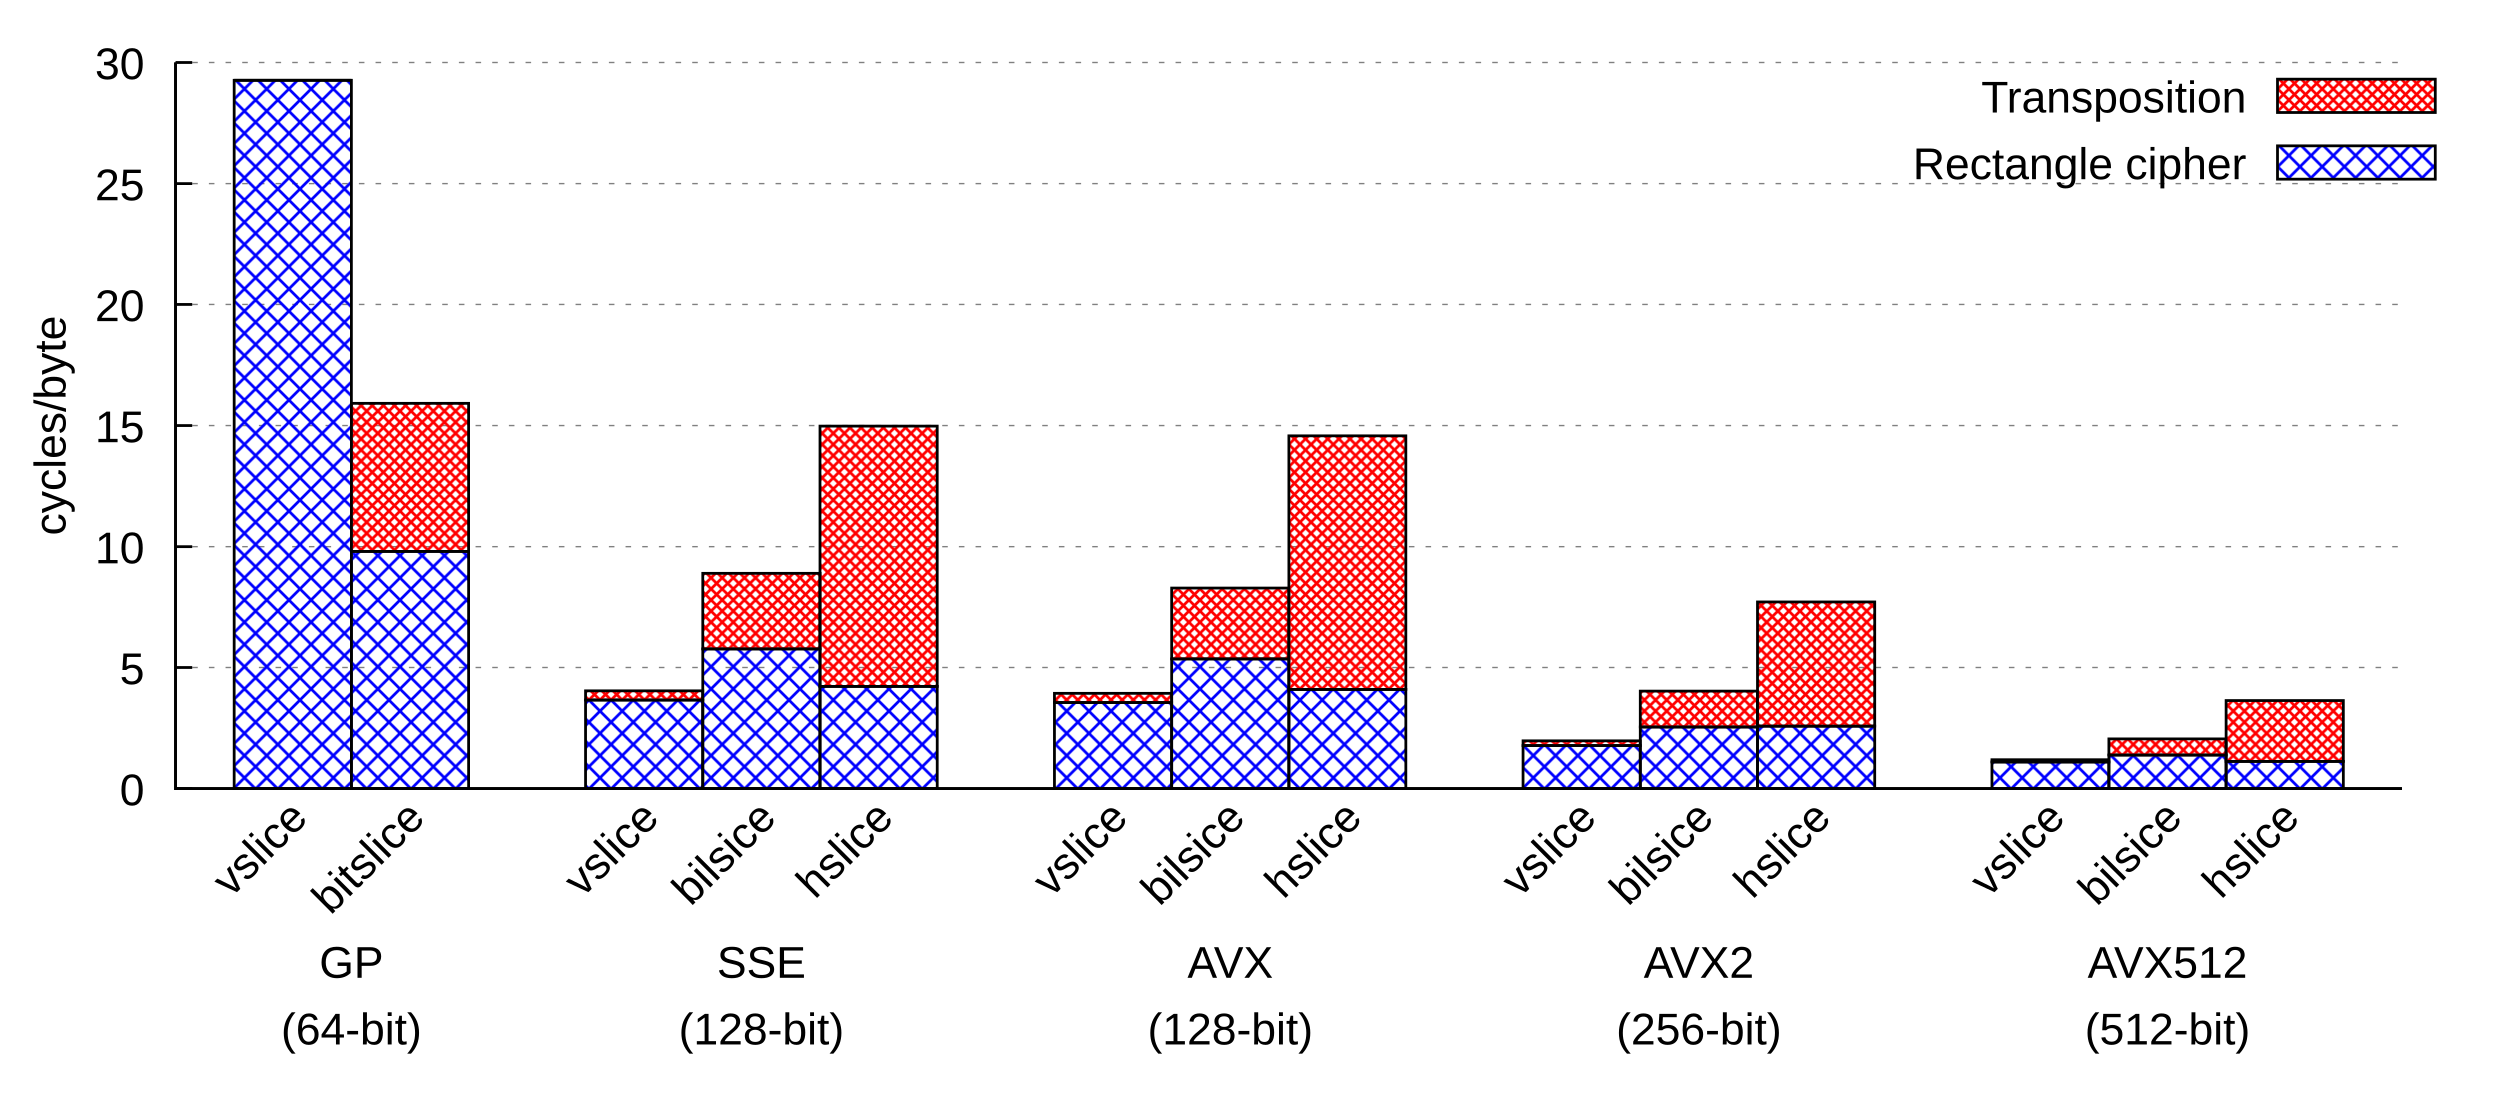
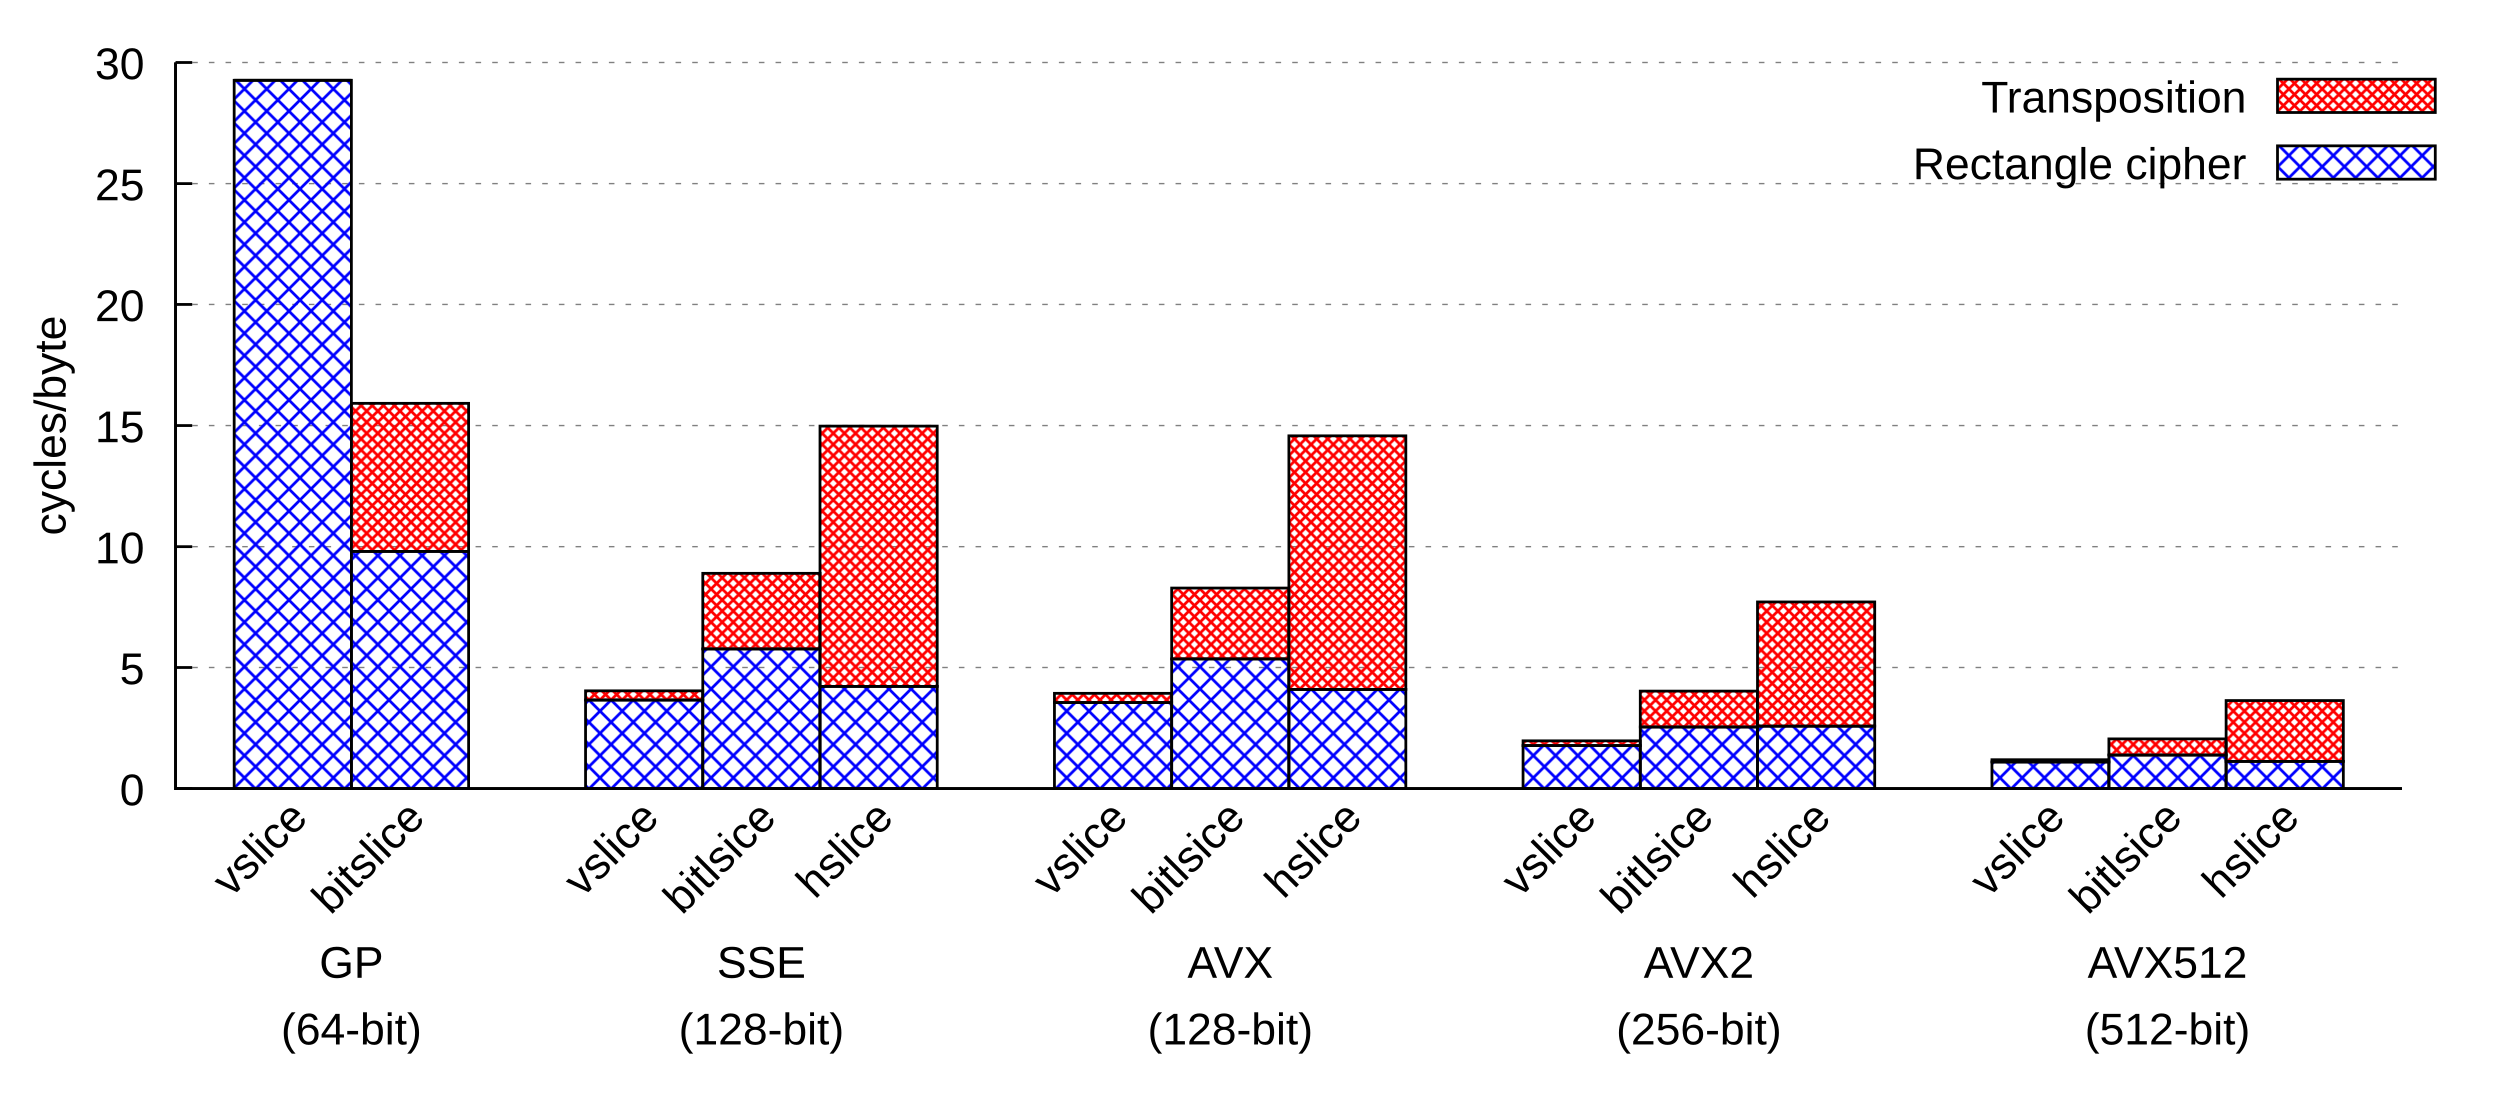
<svg xmlns="http://www.w3.org/2000/svg" xmlns:xlink="http://www.w3.org/1999/xlink" width="900" height="400" viewBox="0 0 900 400">
  <g id="gnuplot_canvas">
    <rect x="0" y="0" width="900" height="400" fill="none" />
    <defs>
      <circle id="gpDot" r="0.5" stroke-width="0.5" />
      <path id="gpPt0" stroke-width="0.167" stroke="currentColor" d="M-1,0 h2 M0,-1 v2" />
      <path id="gpPt1" stroke-width="0.167" stroke="currentColor" d="M-1,-1 L1,1 M1,-1 L-1,1" />
      <path id="gpPt2" stroke-width="0.167" stroke="currentColor" d="M-1,0 L1,0 M0,-1 L0,1 M-1,-1 L1,1 M-1,1 L1,-1" />
      <rect id="gpPt3" stroke-width="0.167" stroke="currentColor" x="-1" y="-1" width="2" height="2" />
      <rect id="gpPt4" stroke-width="0.167" stroke="currentColor" fill="currentColor" x="-1" y="-1" width="2" height="2" />
      <circle id="gpPt5" stroke-width="0.167" stroke="currentColor" cx="0" cy="0" r="1" />
      <use xlink:href="#gpPt5" id="gpPt6" fill="currentColor" stroke="none" />
      <path id="gpPt7" stroke-width="0.167" stroke="currentColor" d="M0,-1.33 L-1.33,0.67 L1.33,0.67 z" />
      <use xlink:href="#gpPt7" id="gpPt8" fill="currentColor" stroke="none" />
      <use xlink:href="#gpPt7" id="gpPt9" stroke="currentColor" transform="rotate(180)" />
      <use xlink:href="#gpPt9" id="gpPt10" fill="currentColor" stroke="none" />
      <use xlink:href="#gpPt3" id="gpPt11" stroke="currentColor" transform="rotate(45)" />
      <use xlink:href="#gpPt11" id="gpPt12" fill="currentColor" stroke="none" />
      <path id="gpPt13" stroke-width="0.167" stroke="currentColor" d="M0,1.330 L1.265,0.411 L0.782,-1.067 L-0.782,-1.076 L-1.265,0.411 z" />
      <use xlink:href="#gpPt13" id="gpPt14" fill="currentColor" stroke="none" />
      <filter id="textbox" filterUnits="objectBoundingBox" x="0" y="0" height="1" width="1">
        <feFlood flood-color="white" flood-opacity="1" result="bgnd" />
        <feComposite in="SourceGraphic" in2="bgnd" operator="atop" />
      </filter>
      <filter id="greybox" filterUnits="objectBoundingBox" x="0" y="0" height="1" width="1">
        <feFlood flood-color="lightgrey" flood-opacity="1" result="grey" />
        <feComposite in="SourceGraphic" in2="grey" operator="atop" />
      </filter>
    </defs>
    <g fill="none" color="white" stroke="currentColor" stroke-width="1.00" stroke-linecap="butt" stroke-linejoin="miter">
</g>
    <g fill="none" color="black" stroke="currentColor" stroke-width="1.00" stroke-linecap="butt" stroke-linejoin="miter">
</g>
    <g fill="none" color="black" stroke="black" stroke-width="0.50" stroke-linecap="butt" stroke-linejoin="miter">
</g>
    <g fill="none" color="gray" stroke="currentColor" stroke-width="0.50" stroke-linecap="butt" stroke-linejoin="miter">
      <path stroke="gray" stroke-dasharray="2,4" class="gridline" d="M63.2,283.9 L864.7,283.9  " />
    </g>
    <g fill="none" color="gray" stroke="gray" stroke-width="1.00" stroke-linecap="butt" stroke-linejoin="miter">
</g>
    <g fill="none" color="black" stroke="currentColor" stroke-width="1.00" stroke-linecap="butt" stroke-linejoin="miter">
      <path stroke="black" d="M63.2,283.9 L69.2,283.9  " />
      <g transform="translate(52.0,289.9)" stroke="none" fill="black" font-family="Arial" font-size="16.00" text-anchor="end">
        <text>
          <tspan font-family="Arial"> 0</tspan>
        </text>
      </g>
    </g>
    <g fill="none" color="black" stroke="currentColor" stroke-width="1.00" stroke-linecap="butt" stroke-linejoin="miter">
</g>
    <g fill="none" color="black" stroke="black" stroke-width="0.50" stroke-linecap="butt" stroke-linejoin="miter">
</g>
    <g fill="none" color="gray" stroke="currentColor" stroke-width="0.50" stroke-linecap="butt" stroke-linejoin="miter">
      <path stroke="gray" stroke-dasharray="2,4" class="gridline" d="M63.2,240.3 L864.7,240.3  " />
    </g>
    <g fill="none" color="gray" stroke="gray" stroke-width="1.00" stroke-linecap="butt" stroke-linejoin="miter">
</g>
    <g fill="none" color="black" stroke="currentColor" stroke-width="1.00" stroke-linecap="butt" stroke-linejoin="miter">
      <path stroke="black" d="M63.2,240.3 L69.2,240.3  " />
      <g transform="translate(52.0,246.3)" stroke="none" fill="black" font-family="Arial" font-size="16.00" text-anchor="end">
        <text>
          <tspan font-family="Arial"> 5</tspan>
        </text>
      </g>
    </g>
    <g fill="none" color="black" stroke="currentColor" stroke-width="1.00" stroke-linecap="butt" stroke-linejoin="miter">
</g>
    <g fill="none" color="black" stroke="black" stroke-width="0.50" stroke-linecap="butt" stroke-linejoin="miter">
</g>
    <g fill="none" color="gray" stroke="currentColor" stroke-width="0.50" stroke-linecap="butt" stroke-linejoin="miter">
      <path stroke="gray" stroke-dasharray="2,4" class="gridline" d="M63.2,196.8 L864.7,196.8  " />
    </g>
    <g fill="none" color="gray" stroke="gray" stroke-width="1.00" stroke-linecap="butt" stroke-linejoin="miter">
</g>
    <g fill="none" color="black" stroke="currentColor" stroke-width="1.00" stroke-linecap="butt" stroke-linejoin="miter">
      <path stroke="black" d="M63.2,196.8 L69.2,196.8  " />
      <g transform="translate(52.0,202.8)" stroke="none" fill="black" font-family="Arial" font-size="16.00" text-anchor="end">
        <text>
          <tspan font-family="Arial"> 10</tspan>
        </text>
      </g>
    </g>
    <g fill="none" color="black" stroke="currentColor" stroke-width="1.00" stroke-linecap="butt" stroke-linejoin="miter">
</g>
    <g fill="none" color="black" stroke="black" stroke-width="0.50" stroke-linecap="butt" stroke-linejoin="miter">
</g>
    <g fill="none" color="gray" stroke="currentColor" stroke-width="0.50" stroke-linecap="butt" stroke-linejoin="miter">
      <path stroke="gray" stroke-dasharray="2,4" class="gridline" d="M63.2,153.2 L864.7,153.2  " />
    </g>
    <g fill="none" color="gray" stroke="gray" stroke-width="1.00" stroke-linecap="butt" stroke-linejoin="miter">
</g>
    <g fill="none" color="black" stroke="currentColor" stroke-width="1.00" stroke-linecap="butt" stroke-linejoin="miter">
      <path stroke="black" d="M63.2,153.2 L69.2,153.2  " />
      <g transform="translate(52.0,159.2)" stroke="none" fill="black" font-family="Arial" font-size="16.00" text-anchor="end">
        <text>
          <tspan font-family="Arial"> 15</tspan>
        </text>
      </g>
    </g>
    <g fill="none" color="black" stroke="currentColor" stroke-width="1.00" stroke-linecap="butt" stroke-linejoin="miter">
</g>
    <g fill="none" color="black" stroke="black" stroke-width="0.50" stroke-linecap="butt" stroke-linejoin="miter">
</g>
    <g fill="none" color="gray" stroke="currentColor" stroke-width="0.50" stroke-linecap="butt" stroke-linejoin="miter">
      <path stroke="gray" stroke-dasharray="2,4" class="gridline" d="M63.2,109.6 L864.7,109.6  " />
    </g>
    <g fill="none" color="gray" stroke="gray" stroke-width="1.00" stroke-linecap="butt" stroke-linejoin="miter">
</g>
    <g fill="none" color="black" stroke="currentColor" stroke-width="1.00" stroke-linecap="butt" stroke-linejoin="miter">
      <path stroke="black" d="M63.2,109.6 L69.2,109.6  " />
      <g transform="translate(52.0,115.6)" stroke="none" fill="black" font-family="Arial" font-size="16.00" text-anchor="end">
        <text>
          <tspan font-family="Arial"> 20</tspan>
        </text>
      </g>
    </g>
    <g fill="none" color="black" stroke="currentColor" stroke-width="1.00" stroke-linecap="butt" stroke-linejoin="miter">
</g>
    <g fill="none" color="black" stroke="black" stroke-width="0.50" stroke-linecap="butt" stroke-linejoin="miter">
</g>
    <g fill="none" color="gray" stroke="currentColor" stroke-width="0.50" stroke-linecap="butt" stroke-linejoin="miter">
      <path stroke="gray" stroke-dasharray="2,4" class="gridline" d="M63.2,66.1 L864.7,66.1  " />
    </g>
    <g fill="none" color="gray" stroke="gray" stroke-width="1.00" stroke-linecap="butt" stroke-linejoin="miter">
</g>
    <g fill="none" color="black" stroke="currentColor" stroke-width="1.00" stroke-linecap="butt" stroke-linejoin="miter">
      <path stroke="black" d="M63.2,66.1 L69.2,66.1  " />
      <g transform="translate(52.0,72.1)" stroke="none" fill="black" font-family="Arial" font-size="16.00" text-anchor="end">
        <text>
          <tspan font-family="Arial"> 25</tspan>
        </text>
      </g>
    </g>
    <g fill="none" color="black" stroke="currentColor" stroke-width="1.00" stroke-linecap="butt" stroke-linejoin="miter">
</g>
    <g fill="none" color="black" stroke="black" stroke-width="0.50" stroke-linecap="butt" stroke-linejoin="miter">
</g>
    <g fill="none" color="gray" stroke="currentColor" stroke-width="0.50" stroke-linecap="butt" stroke-linejoin="miter">
      <path stroke="gray" stroke-dasharray="2,4" class="gridline" d="M63.2,22.5 L864.7,22.5  " />
    </g>
    <g fill="none" color="gray" stroke="gray" stroke-width="1.00" stroke-linecap="butt" stroke-linejoin="miter">
</g>
    <g fill="none" color="black" stroke="currentColor" stroke-width="1.00" stroke-linecap="butt" stroke-linejoin="miter">
      <path stroke="black" d="M63.2,22.5 L69.2,22.5  " />
      <g transform="translate(52.0,28.5)" stroke="none" fill="black" font-family="Arial" font-size="16.00" text-anchor="end">
        <text>
          <tspan font-family="Arial"> 30</tspan>
        </text>
      </g>
    </g>
    <g fill="none" color="black" stroke="currentColor" stroke-width="1.00" stroke-linecap="butt" stroke-linejoin="miter">
      <path stroke="black" d="M105.4,283.9  " />
      <g transform="translate(111.4,295.1) rotate(-45)" stroke="none" fill="black" font-family="Arial" font-size="16.00" text-anchor="end">
        <text>
          <tspan font-family="Arial">vslice</tspan>
        </text>
      </g>
    </g>
    <g fill="none" color="black" stroke="currentColor" stroke-width="1.00" stroke-linecap="butt" stroke-linejoin="miter">
      <path stroke="black" d="M147.6,283.9  " />
      <g transform="translate(153.6,295.1) rotate(-45)" stroke="none" fill="black" font-family="Arial" font-size="16.00" text-anchor="end">
        <text>
          <tspan font-family="Arial">bitslice</tspan>
        </text>
      </g>
    </g>
    <g fill="none" color="black" stroke="currentColor" stroke-width="1.00" stroke-linecap="butt" stroke-linejoin="miter">
      <path stroke="black" d="M231.9,283.9  " />
      <g transform="translate(237.9,295.1) rotate(-45)" stroke="none" fill="black" font-family="Arial" font-size="16.00" text-anchor="end">
        <text>
          <tspan font-family="Arial">vslice</tspan>
        </text>
      </g>
    </g>
    <g fill="none" color="black" stroke="currentColor" stroke-width="1.00" stroke-linecap="butt" stroke-linejoin="miter">
      <path stroke="black" d="M274.1,283.9  " />
      <g transform="translate(280.1,295.1) rotate(-45)" stroke="none" fill="black" font-family="Arial" font-size="16.00" text-anchor="end">
        <text>
-           <tspan font-family="Arial">bilsice</tspan>
+           <tspan font-family="Arial">bitlsice</tspan>
        </text>
      </g>
    </g>
    <g fill="none" color="black" stroke="currentColor" stroke-width="1.00" stroke-linecap="butt" stroke-linejoin="miter">
      <path stroke="black" d="M316.3,283.9  " />
      <g transform="translate(322.3,295.1) rotate(-45)" stroke="none" fill="black" font-family="Arial" font-size="16.00" text-anchor="end">
        <text>
          <tspan font-family="Arial">hslice</tspan>
        </text>
      </g>
    </g>
    <g fill="none" color="black" stroke="currentColor" stroke-width="1.00" stroke-linecap="butt" stroke-linejoin="miter">
      <path stroke="black" d="M400.7,283.9  " />
      <g transform="translate(406.7,295.1) rotate(-45)" stroke="none" fill="black" font-family="Arial" font-size="16.00" text-anchor="end">
        <text>
          <tspan font-family="Arial">vslice</tspan>
        </text>
      </g>
    </g>
    <g fill="none" color="black" stroke="currentColor" stroke-width="1.00" stroke-linecap="butt" stroke-linejoin="miter">
      <path stroke="black" d="M442.9,283.9  " />
      <g transform="translate(448.9,295.1) rotate(-45)" stroke="none" fill="black" font-family="Arial" font-size="16.00" text-anchor="end">
        <text>
-           <tspan font-family="Arial">bilsice</tspan>
+           <tspan font-family="Arial">bitlsice</tspan>
        </text>
      </g>
    </g>
    <g fill="none" color="black" stroke="currentColor" stroke-width="1.00" stroke-linecap="butt" stroke-linejoin="miter">
      <path stroke="black" d="M485.0,283.9  " />
      <g transform="translate(491.0,295.1) rotate(-45)" stroke="none" fill="black" font-family="Arial" font-size="16.00" text-anchor="end">
        <text>
          <tspan font-family="Arial">hslice</tspan>
        </text>
      </g>
    </g>
    <g fill="none" color="black" stroke="currentColor" stroke-width="1.00" stroke-linecap="butt" stroke-linejoin="miter">
      <path stroke="black" d="M569.4,283.9  " />
      <g transform="translate(575.4,295.1) rotate(-45)" stroke="none" fill="black" font-family="Arial" font-size="16.00" text-anchor="end">
        <text>
          <tspan font-family="Arial">vslice</tspan>
        </text>
      </g>
    </g>
    <g fill="none" color="black" stroke="currentColor" stroke-width="1.00" stroke-linecap="butt" stroke-linejoin="miter">
      <path stroke="black" d="M611.6,283.9  " />
      <g transform="translate(617.6,295.1) rotate(-45)" stroke="none" fill="black" font-family="Arial" font-size="16.00" text-anchor="end">
        <text>
-           <tspan font-family="Arial">bilsice</tspan>
+           <tspan font-family="Arial">bitlsice</tspan>
        </text>
      </g>
    </g>
    <g fill="none" color="black" stroke="currentColor" stroke-width="1.00" stroke-linecap="butt" stroke-linejoin="miter">
      <path stroke="black" d="M653.8,283.9  " />
      <g transform="translate(659.8,295.1) rotate(-45)" stroke="none" fill="black" font-family="Arial" font-size="16.00" text-anchor="end">
        <text>
          <tspan font-family="Arial">hslice</tspan>
        </text>
      </g>
    </g>
    <g fill="none" color="black" stroke="currentColor" stroke-width="1.00" stroke-linecap="butt" stroke-linejoin="miter">
      <path stroke="black" d="M738.1,283.9  " />
      <g transform="translate(744.1,295.1) rotate(-45)" stroke="none" fill="black" font-family="Arial" font-size="16.00" text-anchor="end">
        <text>
          <tspan font-family="Arial">vslice</tspan>
        </text>
      </g>
    </g>
    <g fill="none" color="black" stroke="currentColor" stroke-width="1.00" stroke-linecap="butt" stroke-linejoin="miter">
      <path stroke="black" d="M780.3,283.9  " />
      <g transform="translate(786.3,295.1) rotate(-45)" stroke="none" fill="black" font-family="Arial" font-size="16.00" text-anchor="end">
        <text>
-           <tspan font-family="Arial">bilsice</tspan>
+           <tspan font-family="Arial">bitlsice</tspan>
        </text>
      </g>
    </g>
    <g fill="none" color="black" stroke="currentColor" stroke-width="1.00" stroke-linecap="butt" stroke-linejoin="miter">
      <path stroke="black" d="M822.5,283.9  " />
      <g transform="translate(828.5,295.1) rotate(-45)" stroke="none" fill="black" font-family="Arial" font-size="16.00" text-anchor="end">
        <text>
          <tspan font-family="Arial">hslice</tspan>
        </text>
      </g>
    </g>
    <g fill="none" color="black" stroke="currentColor" stroke-width="1.00" stroke-linecap="butt" stroke-linejoin="miter">
</g>
    <g fill="none" color="black" stroke="currentColor" stroke-width="1.00" stroke-linecap="butt" stroke-linejoin="miter">
      <path stroke="black" d="M63.2,22.5 L63.2,283.9 L864.7,283.9 M864.7,22.5 M63.2,22.5  " />
    </g>
    <g fill="none" color="black" stroke="currentColor" stroke-width="1.00" stroke-linecap="butt" stroke-linejoin="miter">
      <g transform="translate(23.6,153.2) rotate(270)" stroke="none" fill="black" font-family="Arial" font-size="16.00" text-anchor="middle">
        <text>
          <tspan font-family="Arial">cycles/byte</tspan>
        </text>
      </g>
    </g>
    <g fill="none" color="black" stroke="currentColor" stroke-width="1.00" stroke-linecap="butt" stroke-linejoin="miter">
      <g transform="translate(463.9,389.2)" stroke="none" fill="black" font-family="Arial" font-size="16.00" text-anchor="middle">
        <text>
          <tspan font-family="Arial"> </tspan>
        </text>
      </g>
    </g>
    <g fill="none" color="black" stroke="currentColor" stroke-width="1.00" stroke-linecap="butt" stroke-linejoin="miter">
</g>
    <g id="gnuplot_plot_1">
      <g fill="none" color="black" stroke="currentColor" stroke-width="1.00" stroke-linecap="butt" stroke-linejoin="miter">
        <defs>
          <pattern id="gpPat1" patternUnits="userSpaceOnUse" x="0" y="0" width="8" height="8">
            <path style="fill:none; stroke:rgb(0,0,255)" d="M0,0 L8,8 M0,8 L8,0" />
          </pattern>
        </defs>
        <g stroke="none" shape-rendering="crispEdges">
          <polygon fill="url(#gpPat1)" points="84.3,283.9 126.6,283.9 126.6,28.8 84.3,28.8 " />
        </g>
        <path stroke="rgb(  0,   0,   0)" d="M126.5,283.9 L126.5,28.9 L84.3,28.9 L84.3,283.9 L126.5,283.9 Z  " />
      </g>
      <g fill="none" color="black" stroke="currentColor" stroke-width="1.00" stroke-linecap="butt" stroke-linejoin="miter">
        <defs>
          <pattern id="gpPat2" patternUnits="userSpaceOnUse" x="0" y="0" width="8" height="8">
            <path style="fill:none; stroke:rgb(255,0,0)" d="M0,0 L8,8 M0,8 L8,0 M0,4 L4,8 L8,4 L4,0 L0,4" />
          </pattern>
        </defs>
        <g stroke="none" shape-rendering="crispEdges">
          <polygon fill="url(#gpPat2)" points="84.3,28.9 126.6,28.9 126.6,28.8 84.3,28.8 " />
        </g>
        <path stroke="rgb(  0,   0,   0)" d="M126.5,28.9 L84.3,28.9 L126.5,28.9 Z  " />
      </g>
      <g fill="none" color="black" stroke="currentColor" stroke-width="1.00" stroke-linecap="butt" stroke-linejoin="miter">
</g>
    </g>
    <g id="gnuplot_plot_2">
      <g fill="none" color="black" stroke="currentColor" stroke-width="1.00" stroke-linecap="butt" stroke-linejoin="miter">
        <defs>
          <pattern id="gpPat3" patternUnits="userSpaceOnUse" x="0" y="0" width="8" height="8">
            <path style="fill:none; stroke:rgb(0,0,255)" d="M0,0 L8,8 M0,8 L8,0" />
          </pattern>
        </defs>
        <g stroke="none" shape-rendering="crispEdges">
          <polygon fill="url(#gpPat3)" points="126.5,283.9 168.8,283.9 168.8,198.4 126.5,198.4 " />
        </g>
        <path stroke="rgb(  0,   0,   0)" d="M168.7,283.9 L168.7,198.5 L126.5,198.5 L126.5,283.9 L168.7,283.9 Z  " />
      </g>
      <g fill="none" color="black" stroke="currentColor" stroke-width="1.00" stroke-linecap="butt" stroke-linejoin="miter">
        <defs>
          <pattern id="gpPat4" patternUnits="userSpaceOnUse" x="0" y="0" width="8" height="8">
            <path style="fill:none; stroke:rgb(255,0,0)" d="M0,0 L8,8 M0,8 L8,0 M0,4 L4,8 L8,4 L4,0 L0,4" />
          </pattern>
        </defs>
        <g stroke="none" shape-rendering="crispEdges">
          <polygon fill="url(#gpPat4)" points="126.5,198.5 168.8,198.5 168.8,145.1 126.5,145.1 " />
        </g>
        <path stroke="rgb(  0,   0,   0)" d="M168.7,198.5 L168.7,145.2 L126.5,145.2 L126.5,198.5 L168.7,198.5 Z  " />
      </g>
      <g fill="none" color="black" stroke="currentColor" stroke-width="1.00" stroke-linecap="butt" stroke-linejoin="miter">
</g>
    </g>
    <g id="gnuplot_plot_3">
      <g fill="none" color="black" stroke="currentColor" stroke-width="1.00" stroke-linecap="butt" stroke-linejoin="miter">
        <defs>
          <pattern id="gpPat5" patternUnits="userSpaceOnUse" x="0" y="0" width="8" height="8">
            <path style="fill:none; stroke:rgb(0,0,255)" d="M0,0 L8,8 M0,8 L8,0" />
          </pattern>
        </defs>
        <g stroke="none" shape-rendering="crispEdges">
          <polygon fill="url(#gpPat5)" points="210.8,283.9 253.1,283.9 253.1,251.9 210.8,251.9 " />
        </g>
        <path stroke="rgb(  0,   0,   0)" d="M253.0,283.9 L253.0,252.0 L210.8,252.0 L210.8,283.9 L253.0,283.9 Z  " />
      </g>
      <g fill="none" color="black" stroke="currentColor" stroke-width="1.00" stroke-linecap="butt" stroke-linejoin="miter">
        <defs>
          <pattern id="gpPat6" patternUnits="userSpaceOnUse" x="0" y="0" width="8" height="8">
            <path style="fill:none; stroke:rgb(255,0,0)" d="M0,0 L8,8 M0,8 L8,0 M0,4 L4,8 L8,4 L4,0 L0,4" />
          </pattern>
        </defs>
        <g stroke="none" shape-rendering="crispEdges">
          <polygon fill="url(#gpPat6)" points="210.8,252.0 253.1,252.0 253.1,248.6 210.8,248.6 " />
        </g>
        <path stroke="rgb(  0,   0,   0)" d="M253.0,252.0 L253.0,248.7 L210.8,248.7 L210.8,252.0 L253.0,252.0 Z  " />
      </g>
      <g fill="none" color="black" stroke="currentColor" stroke-width="1.00" stroke-linecap="butt" stroke-linejoin="miter">
</g>
    </g>
    <g id="gnuplot_plot_4">
      <g fill="none" color="black" stroke="currentColor" stroke-width="1.00" stroke-linecap="butt" stroke-linejoin="miter">
        <defs>
          <pattern id="gpPat7" patternUnits="userSpaceOnUse" x="0" y="0" width="8" height="8">
            <path style="fill:none; stroke:rgb(0,0,255)" d="M0,0 L8,8 M0,8 L8,0" />
          </pattern>
        </defs>
        <g stroke="none" shape-rendering="crispEdges">
          <polygon fill="url(#gpPat7)" points="253.0,283.9 295.3,283.9 295.3,233.5 253.0,233.5 " />
        </g>
        <path stroke="rgb(  0,   0,   0)" d="M295.2,283.9 L295.2,233.6 L253.0,233.6 L253.0,283.9 L295.2,283.9 Z  " />
      </g>
      <g fill="none" color="black" stroke="currentColor" stroke-width="1.00" stroke-linecap="butt" stroke-linejoin="miter">
        <defs>
          <pattern id="gpPat8" patternUnits="userSpaceOnUse" x="0" y="0" width="8" height="8">
            <path style="fill:none; stroke:rgb(255,0,0)" d="M0,0 L8,8 M0,8 L8,0 M0,4 L4,8 L8,4 L4,0 L0,4" />
          </pattern>
        </defs>
        <g stroke="none" shape-rendering="crispEdges">
          <polygon fill="url(#gpPat8)" points="253.0,233.6 295.3,233.6 295.3,206.3 253.0,206.3 " />
        </g>
        <path stroke="rgb(  0,   0,   0)" d="M295.2,233.6 L295.2,206.4 L253.0,206.4 L253.0,233.6 L295.2,233.6 Z  " />
      </g>
      <g fill="none" color="black" stroke="currentColor" stroke-width="1.00" stroke-linecap="butt" stroke-linejoin="miter">
</g>
    </g>
    <g id="gnuplot_plot_5">
      <g fill="none" color="black" stroke="currentColor" stroke-width="1.00" stroke-linecap="butt" stroke-linejoin="miter">
        <defs>
          <pattern id="gpPat9" patternUnits="userSpaceOnUse" x="0" y="0" width="8" height="8">
            <path style="fill:none; stroke:rgb(0,0,255)" d="M0,0 L8,8 M0,8 L8,0" />
          </pattern>
        </defs>
        <g stroke="none" shape-rendering="crispEdges">
          <polygon fill="url(#gpPat9)" points="295.2,283.9 337.5,283.9 337.5,247.0 295.2,247.0 " />
        </g>
        <path stroke="rgb(  0,   0,   0)" d="M337.4,283.9 L337.4,247.1 L295.2,247.1 L295.2,283.9 L337.4,283.9 Z  " />
      </g>
      <g fill="none" color="black" stroke="currentColor" stroke-width="1.00" stroke-linecap="butt" stroke-linejoin="miter">
        <defs>
          <pattern id="gpPat10" patternUnits="userSpaceOnUse" x="0" y="0" width="8" height="8">
            <path style="fill:none; stroke:rgb(255,0,0)" d="M0,0 L8,8 M0,8 L8,0 M0,4 L4,8 L8,4 L4,0 L0,4" />
          </pattern>
        </defs>
        <g stroke="none" shape-rendering="crispEdges">
          <polygon fill="url(#gpPat10)" points="295.2,247.1 337.5,247.1 337.5,153.3 295.2,153.3 " />
        </g>
        <path stroke="rgb(  0,   0,   0)" d="M337.4,247.1 L337.4,153.4 L295.2,153.4 L295.2,247.1 L337.4,247.1 Z  " />
      </g>
      <g fill="none" color="black" stroke="currentColor" stroke-width="1.00" stroke-linecap="butt" stroke-linejoin="miter">
</g>
    </g>
    <g id="gnuplot_plot_6">
      <g fill="none" color="black" stroke="currentColor" stroke-width="1.00" stroke-linecap="butt" stroke-linejoin="miter">
        <defs>
          <pattern id="gpPat11" patternUnits="userSpaceOnUse" x="0" y="0" width="8" height="8">
            <path style="fill:none; stroke:rgb(0,0,255)" d="M0,0 L8,8 M0,8 L8,0" />
          </pattern>
        </defs>
        <g stroke="none" shape-rendering="crispEdges">
          <polygon fill="url(#gpPat11)" points="379.6,283.9 421.9,283.9 421.9,252.8 379.6,252.8 " />
        </g>
        <path stroke="rgb(  0,   0,   0)" d="M421.8,283.9 L421.8,252.9 L379.6,252.9 L379.6,283.9 L421.8,283.9 Z  " />
      </g>
      <g fill="none" color="black" stroke="currentColor" stroke-width="1.00" stroke-linecap="butt" stroke-linejoin="miter">
        <defs>
          <pattern id="gpPat12" patternUnits="userSpaceOnUse" x="0" y="0" width="8" height="8">
            <path style="fill:none; stroke:rgb(255,0,0)" d="M0,0 L8,8 M0,8 L8,0 M0,4 L4,8 L8,4 L4,0 L0,4" />
          </pattern>
        </defs>
        <g stroke="none" shape-rendering="crispEdges">
          <polygon fill="url(#gpPat12)" points="379.6,252.9 421.9,252.9 421.9,249.5 379.6,249.5 " />
        </g>
        <path stroke="rgb(  0,   0,   0)" d="M421.8,252.9 L421.8,249.6 L379.6,249.6 L379.6,252.9 L421.8,252.9 Z  " />
      </g>
      <g fill="none" color="black" stroke="currentColor" stroke-width="1.00" stroke-linecap="butt" stroke-linejoin="miter">
</g>
    </g>
    <g id="gnuplot_plot_7">
      <g fill="none" color="black" stroke="currentColor" stroke-width="1.00" stroke-linecap="butt" stroke-linejoin="miter">
        <defs>
          <pattern id="gpPat13" patternUnits="userSpaceOnUse" x="0" y="0" width="8" height="8">
            <path style="fill:none; stroke:rgb(0,0,255)" d="M0,0 L8,8 M0,8 L8,0" />
          </pattern>
        </defs>
        <g stroke="none" shape-rendering="crispEdges">
          <polygon fill="url(#gpPat13)" points="421.8,283.9 464.1,283.9 464.1,237.1 421.8,237.1 " />
        </g>
        <path stroke="rgb(  0,   0,   0)" d="M464.0,283.9 L464.0,237.2 L421.8,237.2 L421.8,283.9 L464.0,283.9 Z  " />
      </g>
      <g fill="none" color="black" stroke="currentColor" stroke-width="1.00" stroke-linecap="butt" stroke-linejoin="miter">
        <defs>
          <pattern id="gpPat14" patternUnits="userSpaceOnUse" x="0" y="0" width="8" height="8">
            <path style="fill:none; stroke:rgb(255,0,0)" d="M0,0 L8,8 M0,8 L8,0 M0,4 L4,8 L8,4 L4,0 L0,4" />
          </pattern>
        </defs>
        <g stroke="none" shape-rendering="crispEdges">
          <polygon fill="url(#gpPat14)" points="421.8,237.2 464.1,237.2 464.1,211.6 421.8,211.6 " />
        </g>
        <path stroke="rgb(  0,   0,   0)" d="M464.0,237.2 L464.0,211.7 L421.8,211.7 L421.8,237.2 L464.0,237.2 Z  " />
      </g>
      <g fill="none" color="black" stroke="currentColor" stroke-width="1.00" stroke-linecap="butt" stroke-linejoin="miter">
</g>
    </g>
    <g id="gnuplot_plot_8">
      <g fill="none" color="black" stroke="currentColor" stroke-width="1.00" stroke-linecap="butt" stroke-linejoin="miter">
        <defs>
          <pattern id="gpPat15" patternUnits="userSpaceOnUse" x="0" y="0" width="8" height="8">
            <path style="fill:none; stroke:rgb(0,0,255)" d="M0,0 L8,8 M0,8 L8,0" />
          </pattern>
        </defs>
        <g stroke="none" shape-rendering="crispEdges">
          <polygon fill="url(#gpPat15)" points="464.0,283.9 506.2,283.9 506.2,248.1 464.0,248.1 " />
        </g>
        <path stroke="rgb(  0,   0,   0)" d="M506.1,283.9 L506.1,248.2 L464.0,248.2 L464.0,283.9 L506.1,283.9 Z  " />
      </g>
      <g fill="none" color="black" stroke="currentColor" stroke-width="1.00" stroke-linecap="butt" stroke-linejoin="miter">
        <defs>
          <pattern id="gpPat16" patternUnits="userSpaceOnUse" x="0" y="0" width="8" height="8">
            <path style="fill:none; stroke:rgb(255,0,0)" d="M0,0 L8,8 M0,8 L8,0 M0,4 L4,8 L8,4 L4,0 L0,4" />
          </pattern>
        </defs>
        <g stroke="none" shape-rendering="crispEdges">
          <polygon fill="url(#gpPat16)" points="464.0,248.2 506.2,248.2 506.2,156.8 464.0,156.8 " />
        </g>
        <path stroke="rgb(  0,   0,   0)" d="M506.1,248.2 L506.1,156.9 L464.0,156.9 L464.0,248.2 L506.1,248.2 Z  " />
      </g>
      <g fill="none" color="black" stroke="currentColor" stroke-width="1.00" stroke-linecap="butt" stroke-linejoin="miter">
</g>
    </g>
    <g id="gnuplot_plot_9">
      <g fill="none" color="black" stroke="currentColor" stroke-width="1.00" stroke-linecap="butt" stroke-linejoin="miter">
        <defs>
          <pattern id="gpPat17" patternUnits="userSpaceOnUse" x="0" y="0" width="8" height="8">
            <path style="fill:none; stroke:rgb(0,0,255)" d="M0,0 L8,8 M0,8 L8,0" />
          </pattern>
        </defs>
        <g stroke="none" shape-rendering="crispEdges">
          <polygon fill="url(#gpPat17)" points="548.3,283.9 590.6,283.9 590.6,268.3 548.3,268.3 " />
        </g>
        <path stroke="rgb(  0,   0,   0)" d="M590.5,283.9 L590.5,268.4 L548.3,268.4 L548.3,283.9 L590.5,283.9 Z  " />
      </g>
      <g fill="none" color="black" stroke="currentColor" stroke-width="1.00" stroke-linecap="butt" stroke-linejoin="miter">
        <defs>
          <pattern id="gpPat18" patternUnits="userSpaceOnUse" x="0" y="0" width="8" height="8">
            <path style="fill:none; stroke:rgb(255,0,0)" d="M0,0 L8,8 M0,8 L8,0 M0,4 L4,8 L8,4 L4,0 L0,4" />
          </pattern>
        </defs>
        <g stroke="none" shape-rendering="crispEdges">
          <polygon fill="url(#gpPat18)" points="548.3,268.4 590.6,268.4 590.6,266.6 548.3,266.6 " />
        </g>
        <path stroke="rgb(  0,   0,   0)" d="M590.5,268.4 L590.5,266.7 L548.3,266.7 L548.3,268.4 L590.5,268.4 Z  " />
      </g>
      <g fill="none" color="black" stroke="currentColor" stroke-width="1.00" stroke-linecap="butt" stroke-linejoin="miter">
</g>
    </g>
    <g id="gnuplot_plot_10">
      <g fill="none" color="black" stroke="currentColor" stroke-width="1.00" stroke-linecap="butt" stroke-linejoin="miter">
        <defs>
          <pattern id="gpPat19" patternUnits="userSpaceOnUse" x="0" y="0" width="8" height="8">
            <path style="fill:none; stroke:rgb(0,0,255)" d="M0,0 L8,8 M0,8 L8,0" />
          </pattern>
        </defs>
        <g stroke="none" shape-rendering="crispEdges">
          <polygon fill="url(#gpPat19)" points="590.5,283.9 632.8,283.9 632.8,261.6 590.5,261.6 " />
        </g>
        <path stroke="rgb(  0,   0,   0)" d="M632.7,283.9 L632.7,261.7 L590.5,261.7 L590.5,283.9 L632.7,283.9 Z  " />
      </g>
      <g fill="none" color="black" stroke="currentColor" stroke-width="1.00" stroke-linecap="butt" stroke-linejoin="miter">
        <defs>
          <pattern id="gpPat20" patternUnits="userSpaceOnUse" x="0" y="0" width="8" height="8">
            <path style="fill:none; stroke:rgb(255,0,0)" d="M0,0 L8,8 M0,8 L8,0 M0,4 L4,8 L8,4 L4,0 L0,4" />
          </pattern>
        </defs>
        <g stroke="none" shape-rendering="crispEdges">
          <polygon fill="url(#gpPat20)" points="590.5,261.7 632.8,261.7 632.8,248.7 590.5,248.7 " />
        </g>
        <path stroke="rgb(  0,   0,   0)" d="M632.7,261.7 L632.7,248.8 L590.5,248.8 L590.5,261.7 L632.7,261.7 Z  " />
      </g>
      <g fill="none" color="black" stroke="currentColor" stroke-width="1.00" stroke-linecap="butt" stroke-linejoin="miter">
</g>
    </g>
    <g id="gnuplot_plot_11">
      <g fill="none" color="black" stroke="currentColor" stroke-width="1.00" stroke-linecap="butt" stroke-linejoin="miter">
        <defs>
          <pattern id="gpPat21" patternUnits="userSpaceOnUse" x="0" y="0" width="8" height="8">
            <path style="fill:none; stroke:rgb(0,0,255)" d="M0,0 L8,8 M0,8 L8,0" />
          </pattern>
        </defs>
        <g stroke="none" shape-rendering="crispEdges">
          <polygon fill="url(#gpPat21)" points="632.7,283.9 675.0,283.9 675.0,261.3 632.7,261.3 " />
        </g>
        <path stroke="rgb(  0,   0,   0)" d="M674.9,283.9 L674.9,261.4 L632.7,261.4 L632.7,283.9 L674.9,283.9 Z  " />
      </g>
      <g fill="none" color="black" stroke="currentColor" stroke-width="1.00" stroke-linecap="butt" stroke-linejoin="miter">
        <defs>
          <pattern id="gpPat22" patternUnits="userSpaceOnUse" x="0" y="0" width="8" height="8">
            <path style="fill:none; stroke:rgb(255,0,0)" d="M0,0 L8,8 M0,8 L8,0 M0,4 L4,8 L8,4 L4,0 L0,4" />
          </pattern>
        </defs>
        <g stroke="none" shape-rendering="crispEdges">
          <polygon fill="url(#gpPat22)" points="632.7,261.4 675.0,261.4 675.0,216.6 632.7,216.6 " />
        </g>
        <path stroke="rgb(  0,   0,   0)" d="M674.9,261.4 L674.9,216.7 L632.7,216.7 L632.7,261.4 L674.9,261.4 Z  " />
      </g>
      <g fill="none" color="black" stroke="currentColor" stroke-width="1.00" stroke-linecap="butt" stroke-linejoin="miter">
</g>
    </g>
    <g id="gnuplot_plot_12">
      <g fill="none" color="black" stroke="currentColor" stroke-width="1.00" stroke-linecap="butt" stroke-linejoin="miter">
        <g transform="translate(808.7,40.5)" stroke="none" fill="black" font-family="Arial" font-size="16.00" text-anchor="end">
          <text>
            <tspan font-family="Arial">Transposition</tspan>
          </text>
        </g>
      </g>
      <g fill="none" color="black" stroke="currentColor" stroke-width="1.00" stroke-linecap="butt" stroke-linejoin="miter">
        <defs>
          <pattern id="gpPat23" patternUnits="userSpaceOnUse" x="0" y="0" width="8" height="8">
            <path style="fill:none; stroke:rgb(255,0,0)" d="M0,0 L8,8 M0,8 L8,0 M0,4 L4,8 L8,4 L4,0 L0,4" />
          </pattern>
        </defs>
        <g stroke="none" shape-rendering="crispEdges">
          <polygon fill="url(#gpPat23)" points="819.9,40.5 876.7,40.5 876.7,28.5 819.9,28.5 " />
        </g>
        <path stroke="rgb(  0,   0,   0)" d="M819.9,40.5 L876.7,40.5 L876.7,28.5 L819.9,28.5 L819.9,40.5 Z  " />
      </g>
      <g fill="none" color="black" stroke="currentColor" stroke-width="1.00" stroke-linecap="butt" stroke-linejoin="miter">
        <g transform="translate(808.7,64.5)" stroke="none" fill="black" font-family="Arial" font-size="16.00" text-anchor="end">
          <text>
            <tspan font-family="Arial">Rectangle cipher</tspan>
          </text>
        </g>
      </g>
      <g fill="none" color="black" stroke="currentColor" stroke-width="1.00" stroke-linecap="butt" stroke-linejoin="miter">
        <defs>
          <pattern id="gpPat24" patternUnits="userSpaceOnUse" x="0" y="0" width="8" height="8">
            <path style="fill:none; stroke:rgb(0,0,255)" d="M0,0 L8,8 M0,8 L8,0" />
          </pattern>
        </defs>
        <g stroke="none" shape-rendering="crispEdges">
          <polygon fill="url(#gpPat24)" points="819.9,64.5 876.7,64.5 876.7,52.5 819.9,52.5 " />
        </g>
        <path stroke="rgb(  0,   0,   0)" d="M819.9,64.5 L876.7,64.5 L876.7,52.5 L819.9,52.5 L819.9,64.5 Z  " />
      </g>
      <g fill="none" color="black" stroke="currentColor" stroke-width="1.00" stroke-linecap="butt" stroke-linejoin="miter">
        <defs>
          <pattern id="gpPat25" patternUnits="userSpaceOnUse" x="0" y="0" width="8" height="8">
            <path style="fill:none; stroke:rgb(0,0,255)" d="M0,0 L8,8 M0,8 L8,0" />
          </pattern>
        </defs>
        <g stroke="none" shape-rendering="crispEdges">
          <polygon fill="url(#gpPat25)" points="717.1,283.9 759.3,283.9 759.3,274.2 717.1,274.2 " />
        </g>
        <path stroke="rgb(  0,   0,   0)" d="M759.2,283.9 L759.2,274.3 L717.1,274.3 L717.1,283.9 L759.2,283.9 Z  " />
      </g>
      <g fill="none" color="black" stroke="currentColor" stroke-width="1.00" stroke-linecap="butt" stroke-linejoin="miter">
        <defs>
          <pattern id="gpPat26" patternUnits="userSpaceOnUse" x="0" y="0" width="8" height="8">
            <path style="fill:none; stroke:rgb(255,0,0)" d="M0,0 L8,8 M0,8 L8,0 M0,4 L4,8 L8,4 L4,0 L0,4" />
          </pattern>
        </defs>
        <g stroke="none" shape-rendering="crispEdges">
          <polygon fill="url(#gpPat26)" points="717.1,274.3 759.3,274.3 759.3,273.4 717.1,273.4 " />
        </g>
        <path stroke="rgb(  0,   0,   0)" d="M759.2,274.3 L759.2,273.5 L717.1,273.5 L717.1,274.3 L759.2,274.3 Z  " />
      </g>
      <g fill="none" color="black" stroke="currentColor" stroke-width="1.00" stroke-linecap="butt" stroke-linejoin="miter">
</g>
    </g>
    <g id="gnuplot_plot_13">
      <g fill="none" color="black" stroke="currentColor" stroke-width="1.00" stroke-linecap="butt" stroke-linejoin="miter">
        <defs>
          <pattern id="gpPat27" patternUnits="userSpaceOnUse" x="0" y="0" width="8" height="8">
            <path style="fill:none; stroke:rgb(0,0,255)" d="M0,0 L8,8 M0,8 L8,0" />
          </pattern>
        </defs>
        <g stroke="none" shape-rendering="crispEdges">
          <polygon fill="url(#gpPat27)" points="759.2,283.9 801.5,283.9 801.5,271.7 759.2,271.7 " />
        </g>
        <path stroke="rgb(  0,   0,   0)" d="M801.4,283.9 L801.4,271.8 L759.2,271.8 L759.2,283.9 L801.4,283.9 Z  " />
      </g>
      <g fill="none" color="black" stroke="currentColor" stroke-width="1.00" stroke-linecap="butt" stroke-linejoin="miter">
        <defs>
          <pattern id="gpPat28" patternUnits="userSpaceOnUse" x="0" y="0" width="8" height="8">
            <path style="fill:none; stroke:rgb(255,0,0)" d="M0,0 L8,8 M0,8 L8,0 M0,4 L4,8 L8,4 L4,0 L0,4" />
          </pattern>
        </defs>
        <g stroke="none" shape-rendering="crispEdges">
          <polygon fill="url(#gpPat28)" points="759.2,271.8 801.5,271.8 801.5,265.9 759.2,265.9 " />
        </g>
        <path stroke="rgb(  0,   0,   0)" d="M801.4,271.8 L801.4,266.0 L759.2,266.0 L759.2,271.8 L801.4,271.8 Z  " />
      </g>
      <g fill="none" color="black" stroke="currentColor" stroke-width="1.00" stroke-linecap="butt" stroke-linejoin="miter">
</g>
    </g>
    <g id="gnuplot_plot_14">
      <g fill="none" color="black" stroke="currentColor" stroke-width="1.00" stroke-linecap="butt" stroke-linejoin="miter">
        <defs>
          <pattern id="gpPat29" patternUnits="userSpaceOnUse" x="0" y="0" width="8" height="8">
            <path style="fill:none; stroke:rgb(0,0,255)" d="M0,0 L8,8 M0,8 L8,0" />
          </pattern>
        </defs>
        <g stroke="none" shape-rendering="crispEdges">
          <polygon fill="url(#gpPat29)" points="801.4,283.9 843.7,283.9 843.7,274.0 801.4,274.0 " />
        </g>
        <path stroke="rgb(  0,   0,   0)" d="M843.6,283.9 L843.6,274.1 L801.4,274.1 L801.4,283.9 L843.6,283.9 Z  " />
      </g>
      <g fill="none" color="black" stroke="currentColor" stroke-width="1.00" stroke-linecap="butt" stroke-linejoin="miter">
        <defs>
          <pattern id="gpPat30" patternUnits="userSpaceOnUse" x="0" y="0" width="8" height="8">
            <path style="fill:none; stroke:rgb(255,0,0)" d="M0,0 L8,8 M0,8 L8,0 M0,4 L4,8 L8,4 L4,0 L0,4" />
          </pattern>
        </defs>
        <g stroke="none" shape-rendering="crispEdges">
          <polygon fill="url(#gpPat30)" points="801.4,274.1 843.7,274.1 843.7,252.1 801.4,252.1 " />
        </g>
        <path stroke="rgb(  0,   0,   0)" d="M843.6,274.1 L843.6,252.2 L801.4,252.2 L801.4,274.1 L843.6,274.1 Z  " />
      </g>
      <g fill="none" color="black" stroke="currentColor" stroke-width="1.00" stroke-linecap="butt" stroke-linejoin="miter">
</g>
    </g>
    <g fill="none" color="white" stroke="rgb( 86, 180, 233)" stroke-width="2.00" stroke-linecap="butt" stroke-linejoin="miter">
</g>
    <g fill="none" color="black" stroke="currentColor" stroke-width="2.00" stroke-linecap="butt" stroke-linejoin="miter">
</g>
    <g fill="none" color="black" stroke="black" stroke-width="1.00" stroke-linecap="butt" stroke-linejoin="miter">
</g>
    <g fill="none" color="black" stroke="currentColor" stroke-width="1.00" stroke-linecap="butt" stroke-linejoin="miter">
      <path stroke="black" d="M63.2,22.5 L63.2,283.9 L864.7,283.9 M864.7,22.5 M63.2,22.5  " />
      <g transform="translate(780.3,352.0)" stroke="none" fill="black" font-family="Arial" font-size="16.00" text-anchor="middle">
        <text>
          <tspan font-family="Arial">AVX512</tspan>
        </text>
      </g>
      <g transform="translate(780.3,376.0)" stroke="none" fill="black" font-family="Arial" font-size="16.00" text-anchor="middle">
        <text>
          <tspan font-family="Arial">(512-bit)</tspan>
        </text>
      </g>
    </g>
    <g fill="none" color="black" stroke="currentColor" stroke-width="1.00" stroke-linecap="butt" stroke-linejoin="miter">
      <g transform="translate(611.6,352.0)" stroke="none" fill="black" font-family="Arial" font-size="16.00" text-anchor="middle">
        <text>
          <tspan font-family="Arial">AVX2</tspan>
        </text>
      </g>
      <g transform="translate(611.6,376.0)" stroke="none" fill="black" font-family="Arial" font-size="16.00" text-anchor="middle">
        <text>
          <tspan font-family="Arial">(256-bit)</tspan>
        </text>
      </g>
    </g>
    <g fill="none" color="black" stroke="currentColor" stroke-width="1.00" stroke-linecap="butt" stroke-linejoin="miter">
      <g transform="translate(442.9,352.0)" stroke="none" fill="black" font-family="Arial" font-size="16.00" text-anchor="middle">
        <text>
          <tspan font-family="Arial">AVX</tspan>
        </text>
      </g>
      <g transform="translate(442.9,376.0)" stroke="none" fill="black" font-family="Arial" font-size="16.00" text-anchor="middle">
        <text>
          <tspan font-family="Arial">(128-bit)</tspan>
        </text>
      </g>
    </g>
    <g fill="none" color="black" stroke="currentColor" stroke-width="1.00" stroke-linecap="butt" stroke-linejoin="miter">
      <g transform="translate(274.1,352.0)" stroke="none" fill="black" font-family="Arial" font-size="16.00" text-anchor="middle">
        <text>
          <tspan font-family="Arial">SSE</tspan>
        </text>
      </g>
      <g transform="translate(274.1,376.0)" stroke="none" fill="black" font-family="Arial" font-size="16.00" text-anchor="middle">
        <text>
          <tspan font-family="Arial">(128-bit)</tspan>
        </text>
      </g>
    </g>
    <g fill="none" color="black" stroke="currentColor" stroke-width="1.00" stroke-linecap="butt" stroke-linejoin="miter">
      <g transform="translate(126.5,352.0)" stroke="none" fill="black" font-family="Arial" font-size="16.00" text-anchor="middle">
        <text>
          <tspan font-family="Arial">GP</tspan>
        </text>
      </g>
      <g transform="translate(126.5,376.0)" stroke="none" fill="black" font-family="Arial" font-size="16.00" text-anchor="middle">
        <text>
          <tspan font-family="Arial">(64-bit)</tspan>
        </text>
      </g>
    </g>
    <g fill="none" color="black" stroke="currentColor" stroke-width="1.00" stroke-linecap="butt" stroke-linejoin="miter">
</g>
    <g fill="none" color="black" stroke="currentColor" stroke-width="1.00" stroke-linecap="butt" stroke-linejoin="miter">
</g>
  </g>
</svg>
